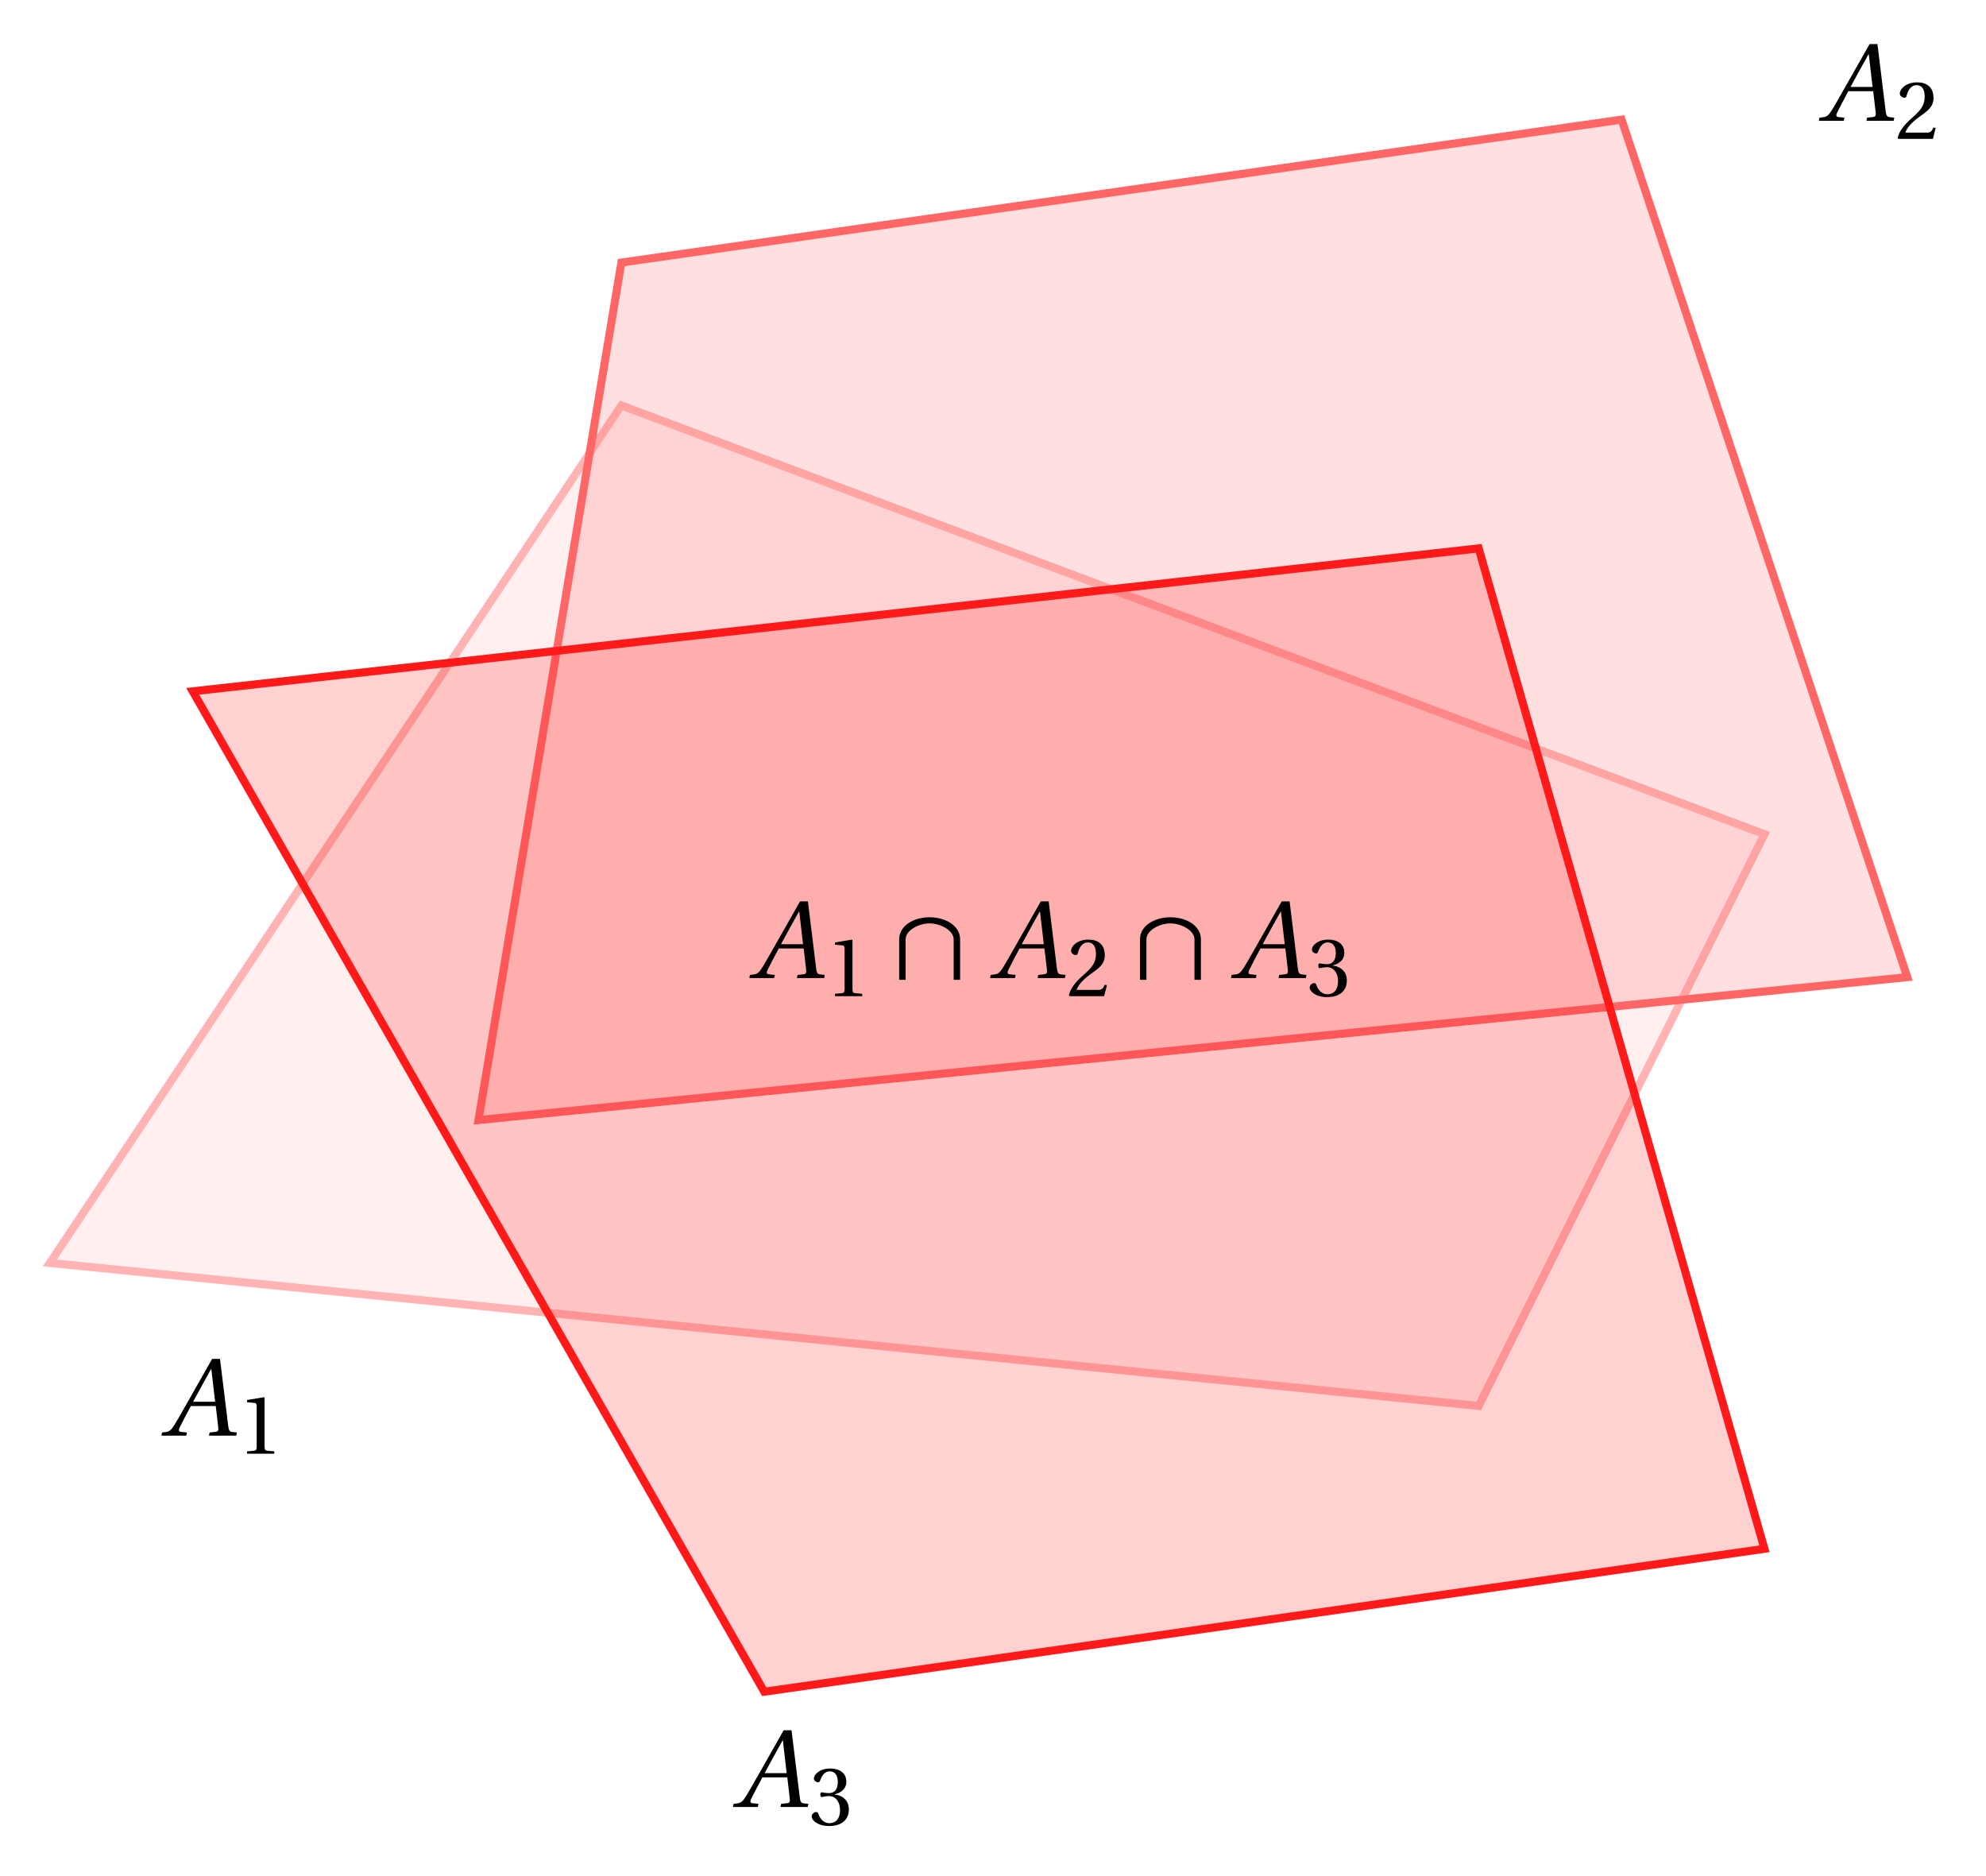
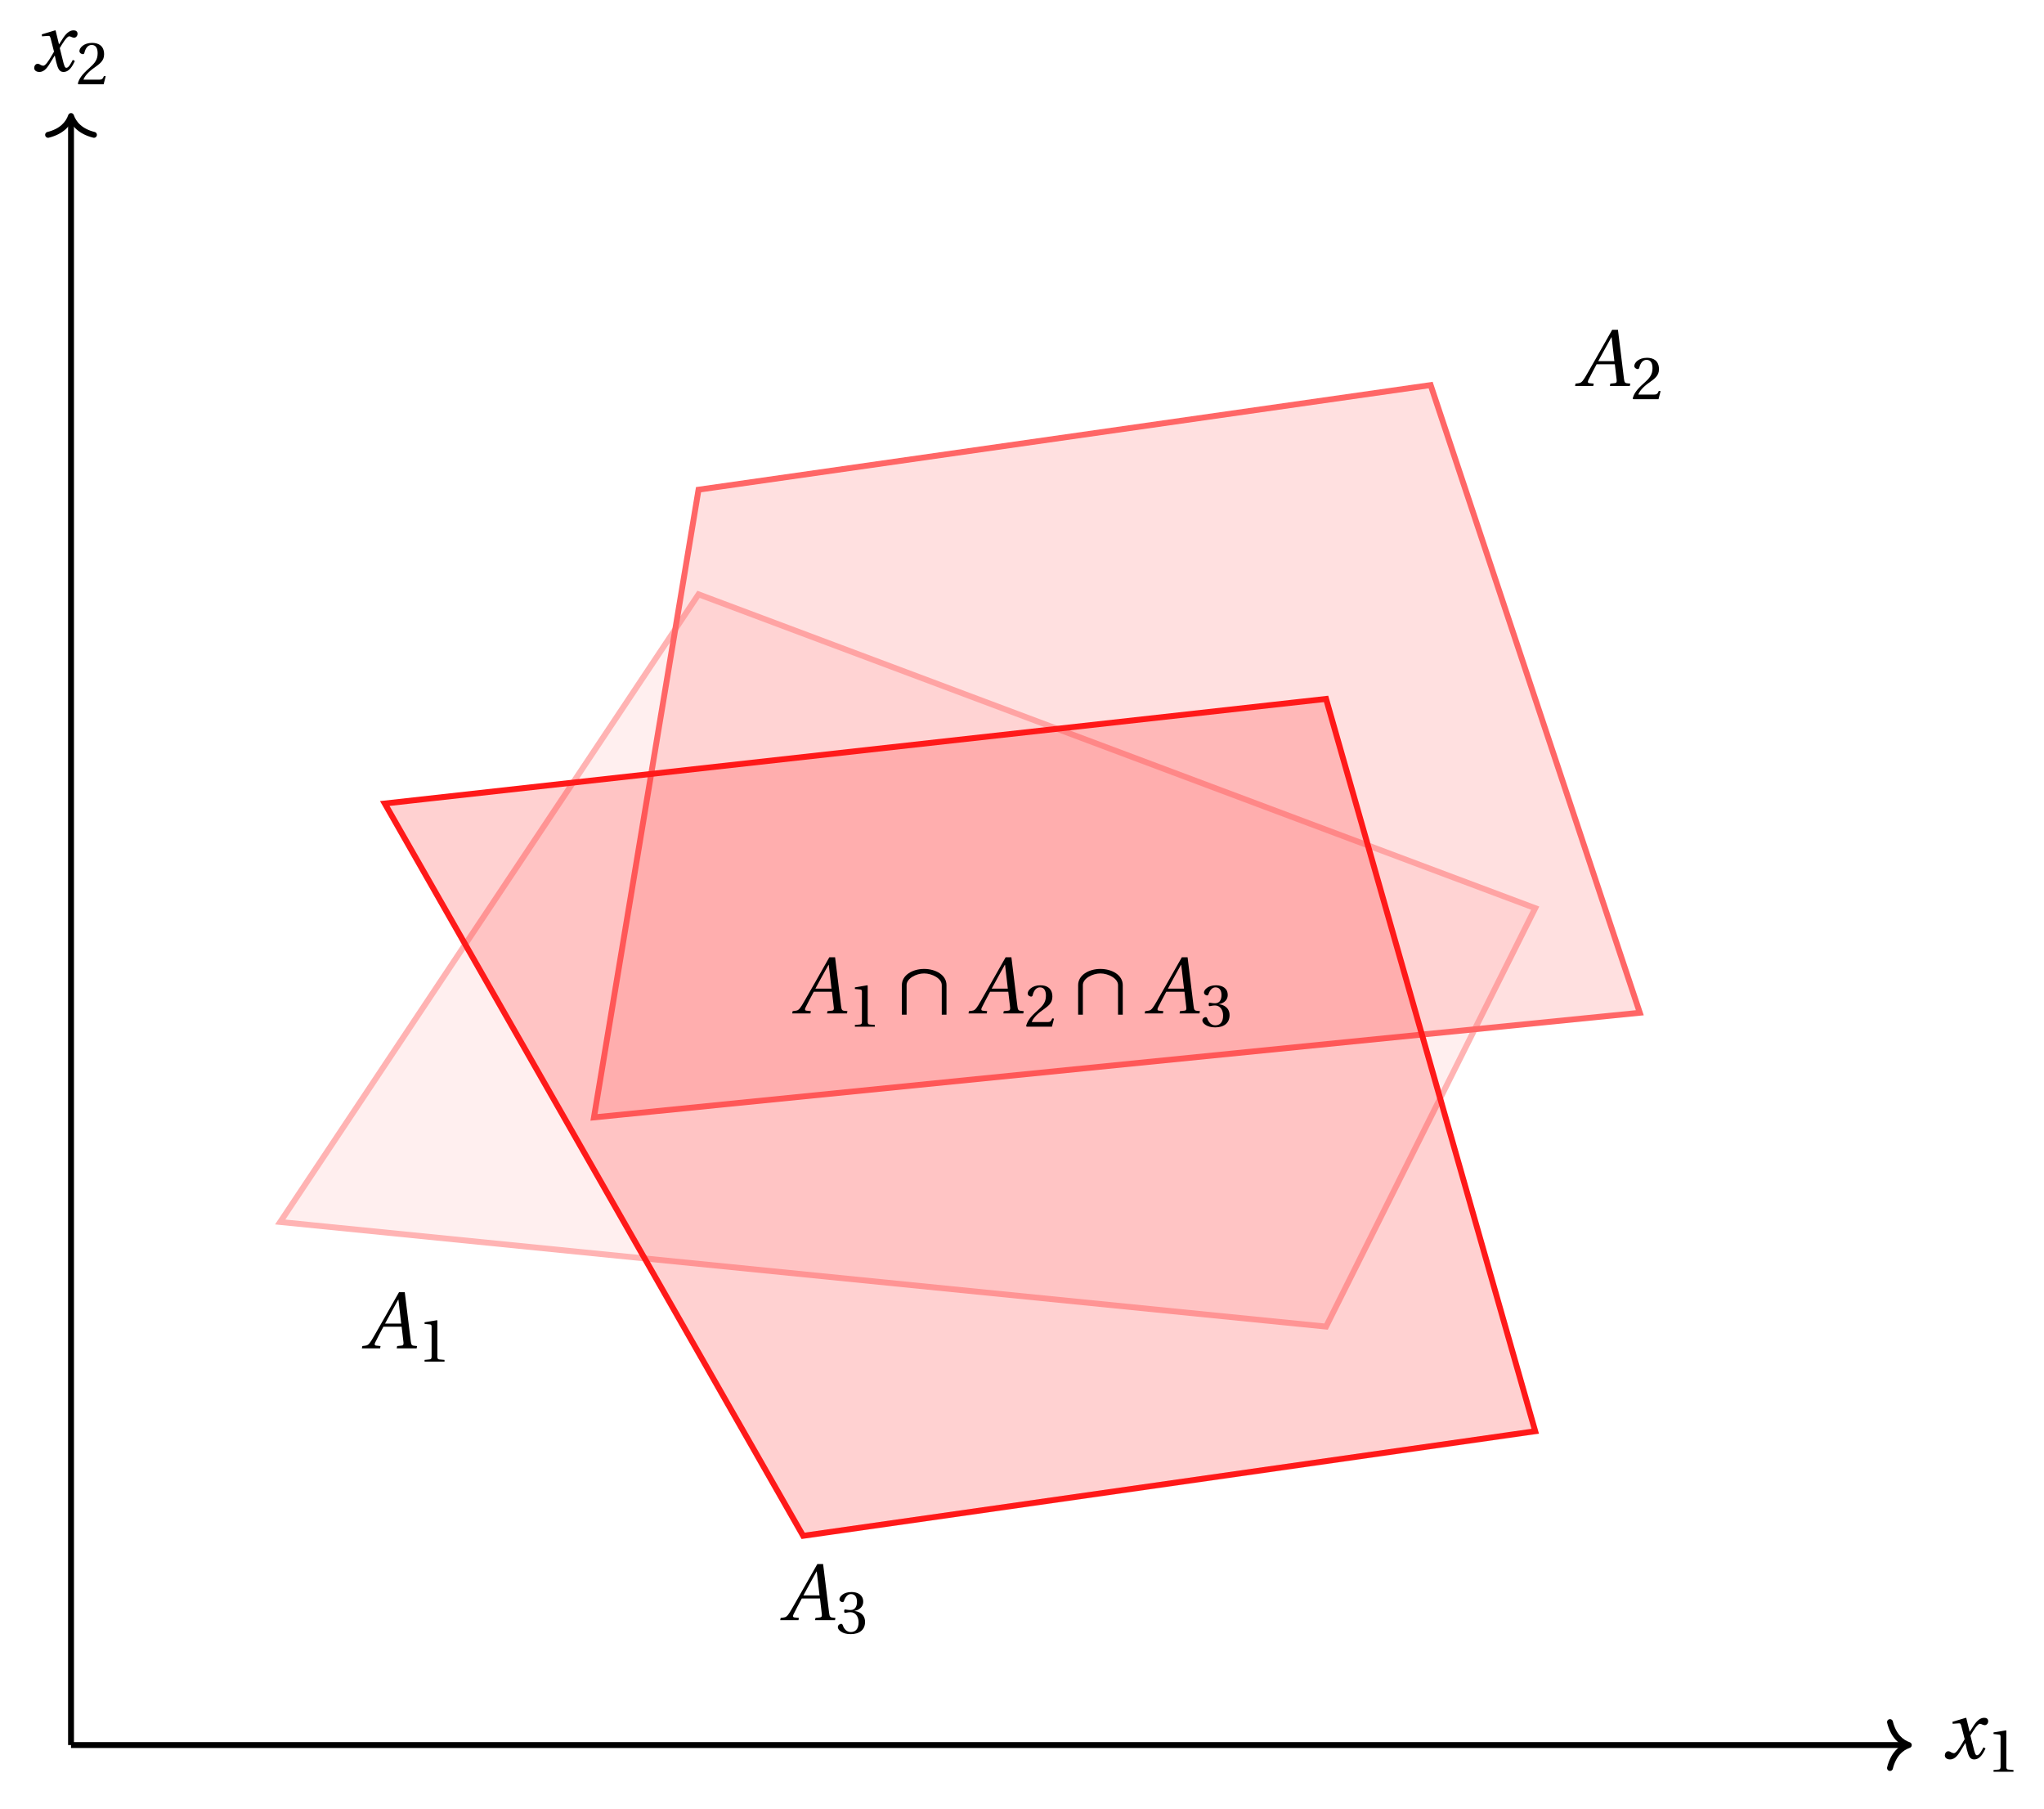
- <svg xmlns="http://www.w3.org/2000/svg" xmlns:xlink="http://www.w3.org/1999/xlink" width="197pt" height="186pt" viewBox="0 0 197 186">
+ <svg xmlns="http://www.w3.org/2000/svg" xmlns:xlink="http://www.w3.org/1999/xlink" width="277pt" height="245pt" viewBox="0 0 277 245">
  <defs>
    <g>
      <g id="glyph-0-0">
+         <path d="M 5.578 -1.516 C 5.312 -1.016 5.016 -0.438 4.703 -0.438 C 4.5 -0.438 4.406 -0.688 4.172 -1.672 L 3.812 -3.109 C 4.219 -3.812 4.781 -4.703 5.094 -4.703 C 5.188 -4.703 5.281 -4.672 5.406 -4.609 C 5.516 -4.562 5.625 -4.516 5.75 -4.516 C 6 -4.516 6.219 -4.75 6.219 -5.047 C 6.219 -5.391 5.969 -5.516 5.672 -5.516 C 5.078 -5.516 4.594 -5 4.203 -4.375 L 3.719 -3.625 L 3.703 -3.625 L 3.25 -5.484 L 3.188 -5.516 L 1.375 -4.969 L 1.406 -4.703 L 2.234 -4.766 C 2.438 -4.781 2.516 -4.719 2.625 -4.219 L 3.031 -2.625 L 2.719 -2.094 C 2.25 -1.281 1.844 -0.719 1.578 -0.719 C 1.469 -0.719 1.359 -0.766 1.25 -0.812 C 1.141 -0.875 1 -0.984 0.812 -0.984 C 0.531 -0.984 0.344 -0.688 0.344 -0.422 C 0.344 -0.109 0.609 0.125 1.047 0.125 C 1.797 0.125 2.219 -0.609 2.672 -1.359 L 3.109 -2.078 L 3.141 -2.078 L 3.328 -1.219 C 3.547 -0.344 3.75 0.125 4.312 0.125 C 5.109 0.125 5.531 -0.688 5.859 -1.359 Z M 5.578 -1.516 " />
+       </g>
+       <g id="glyph-0-1">
        <path d="M 7.172 0 L 7.234 -0.312 L 6.812 -0.359 C 6.484 -0.391 6.438 -0.531 6.375 -0.984 L 5.562 -7.609 L 4.781 -7.609 L 2.938 -4.359 C 2.375 -3.391 1.469 -1.75 1.062 -1.094 C 0.703 -0.516 0.516 -0.391 0.172 -0.359 L -0.188 -0.312 L -0.25 0 L 2.219 0 L 2.281 -0.312 L 1.688 -0.375 C 1.469 -0.391 1.438 -0.547 1.547 -0.781 C 1.906 -1.484 2.266 -2.203 2.672 -2.938 L 5.141 -2.938 L 5.391 -0.797 C 5.422 -0.484 5.328 -0.391 5.109 -0.375 L 4.531 -0.312 L 4.469 0 Z M 5.078 -3.359 L 2.891 -3.359 C 3.469 -4.438 4.078 -5.516 4.672 -6.594 L 4.703 -6.594 Z M 5.078 -3.359 " />
      </g>
      <g id="glyph-1-0">
        <path d="M 3.609 0 L 3.609 -0.234 L 2.906 -0.297 C 2.734 -0.312 2.641 -0.375 2.641 -0.703 L 2.641 -5.562 L 2.594 -5.609 L 0.906 -5.328 L 0.906 -5.109 L 1.672 -5.031 C 1.812 -5 1.859 -4.938 1.859 -4.703 L 1.859 -0.703 C 1.859 -0.547 1.844 -0.453 1.797 -0.391 C 1.75 -0.328 1.688 -0.312 1.594 -0.297 L 0.906 -0.234 L 0.906 0 Z M 3.609 0 " />
      </g>
      <g id="glyph-1-1">
        <path d="M 4 -1.094 L 3.766 -1.125 C 3.594 -0.688 3.438 -0.625 3.109 -0.625 L 0.984 -0.625 C 1.125 -1.062 1.609 -1.641 2.375 -2.188 C 3.172 -2.766 3.781 -3.141 3.781 -4.062 C 3.781 -5.219 3.016 -5.609 2.156 -5.609 C 1.016 -5.609 0.438 -4.922 0.438 -4.5 C 0.438 -4.219 0.75 -4.078 0.891 -4.078 C 1.047 -4.078 1.094 -4.172 1.125 -4.312 C 1.266 -4.875 1.578 -5.328 2.094 -5.328 C 2.734 -5.328 2.906 -4.781 2.906 -4.188 C 2.906 -3.297 2.469 -2.812 1.75 -2.172 C 0.734 -1.281 0.375 -0.719 0.219 -0.078 L 0.312 0 L 3.719 0 Z M 4 -1.094 " />
      </g>
      <g id="glyph-1-2">
        <path d="M 1.078 -3.016 C 1.078 -2.875 1.109 -2.781 1.219 -2.781 C 1.312 -2.781 1.547 -2.875 1.938 -2.875 C 2.641 -2.875 3.031 -2.234 3.031 -1.516 C 3.031 -0.531 2.547 -0.188 1.969 -0.188 C 1.422 -0.188 1.062 -0.609 0.906 -1.062 C 0.859 -1.219 0.781 -1.297 0.656 -1.297 C 0.516 -1.297 0.219 -1.141 0.219 -0.844 C 0.219 -0.484 0.797 0.094 1.953 0.094 C 3.156 0.094 3.906 -0.5 3.906 -1.562 C 3.906 -2.672 2.953 -3 2.5 -3.031 L 2.5 -3.062 C 2.938 -3.141 3.656 -3.469 3.656 -4.297 C 3.656 -5.203 2.938 -5.609 2.062 -5.609 C 0.969 -5.609 0.438 -4.984 0.438 -4.625 C 0.438 -4.375 0.719 -4.234 0.844 -4.234 C 0.953 -4.234 1.016 -4.297 1.047 -4.391 C 1.234 -4.953 1.547 -5.328 2 -5.328 C 2.656 -5.328 2.812 -4.75 2.812 -4.281 C 2.812 -3.781 2.641 -3.172 1.938 -3.172 C 1.547 -3.172 1.312 -3.25 1.219 -3.25 C 1.109 -3.25 1.078 -3.172 1.078 -3.016 Z M 1.078 -3.016 " />
      </g>
      <g id="glyph-2-0">
        <path d="M 6.984 0.172 L 6.984 -3.844 C 6.984 -5.188 5.547 -6.031 3.953 -6.031 C 2.375 -6.031 0.938 -5.188 0.938 -3.844 L 0.938 0.172 L 1.578 0.172 L 1.578 -3.844 C 1.578 -4.734 2.875 -5.422 3.953 -5.422 C 5.031 -5.422 6.344 -4.734 6.344 -3.844 L 6.344 0.172 Z M 6.984 0.172 " />
      </g>
    </g>
  </defs>
-   <path fill-rule="nonzero" fill="rgb(100%, 70%, 70%)" fill-opacity="0.2" stroke-width="0.797" stroke-linecap="butt" stroke-linejoin="miter" stroke="rgb(100%, 70%, 70%)" stroke-opacity="1" stroke-miterlimit="10" d="M 28.345 42.522 L 170.08 28.346 L 198.427 85.042 L 85.041 127.561 Z M 28.345 42.522 " transform="matrix(1, 0, 0, -1, -23.404, 167.772)" />
-   <path fill-rule="nonzero" fill="rgb(100%, 39.999%, 39.999%)" fill-opacity="0.2" stroke-width="0.797" stroke-linecap="butt" stroke-linejoin="miter" stroke="rgb(100%, 39.999%, 39.999%)" stroke-opacity="1" stroke-miterlimit="10" d="M 70.869 56.694 L 212.599 70.866 L 184.256 155.909 L 85.041 141.733 Z M 70.869 56.694 " transform="matrix(1, 0, 0, -1, -23.404, 167.772)" />
-   <path fill-rule="nonzero" fill="rgb(100%, 9.999%, 9.999%)" fill-opacity="0.2" stroke-width="0.797" stroke-linecap="butt" stroke-linejoin="miter" stroke="rgb(100%, 9.999%, 9.999%)" stroke-opacity="1" stroke-miterlimit="10" d="M 42.521 99.213 L 99.213 -0.001 L 198.427 14.174 L 170.08 113.389 Z M 42.521 99.213 " transform="matrix(1, 0, 0, -1, -23.404, 167.772)" />
+   <path fill="none" stroke-width="0.797" stroke-linecap="butt" stroke-linejoin="miter" stroke="rgb(0%, 0%, 0%)" stroke-opacity="1" stroke-miterlimit="10" d="M -0 -28.347 L 248.656 -28.347 " transform="matrix(1, 0, 0, -1, 9.625, 208.079)" />
+   <path fill="none" stroke-width="0.797" stroke-linecap="round" stroke-linejoin="round" stroke="rgb(0%, 0%, 0%)" stroke-opacity="1" stroke-miterlimit="10" d="M -2.55 3.109 C -2.085 1.246 -1.046 0.363 0.001 0 C -1.046 -0.363 -2.085 -1.246 -2.55 -3.109 " transform="matrix(1, 0, 0, -1, 258.6785, 236.4258)" />
  <g fill="rgb(0%, 0%, 0%)" fill-opacity="1">
-     <use xlink:href="#glyph-0-0" x="74.578" y="96.998" />
+     <use xlink:href="#glyph-0-0" x="263.218" y="238.248" />
  </g>
  <g fill="rgb(0%, 0%, 0%)" fill-opacity="1">
-     <use xlink:href="#glyph-1-0" x="81.919" y="98.792" />
+     <use xlink:href="#glyph-1-0" x="269.255" y="240.042" />
+   </g>
+   <path fill="none" stroke-width="0.797" stroke-linecap="butt" stroke-linejoin="miter" stroke="rgb(0%, 0%, 0%)" stroke-opacity="1" stroke-miterlimit="10" d="M -0 -28.347 L -0 191.962 " transform="matrix(1, 0, 0, -1, 9.625, 208.079)" />
+   <path fill="none" stroke-width="0.797" stroke-linecap="round" stroke-linejoin="round" stroke="rgb(0%, 0%, 0%)" stroke-opacity="1" stroke-miterlimit="10" d="M -2.55 3.109 C -2.086 1.246 -1.046 0.363 0 0 C -1.046 -0.363 -2.086 -1.246 -2.55 -3.109 " transform="matrix(0, -1, -1, 0, 9.625, 15.71914)" />
+   <g fill="rgb(0%, 0%, 0%)" fill-opacity="1">
+     <use xlink:href="#glyph-0-0" x="4.289" y="9.625" />
  </g>
  <g fill="rgb(0%, 0%, 0%)" fill-opacity="1">
-     <use xlink:href="#glyph-2-0" x="88.254" y="96.998" />
+     <use xlink:href="#glyph-1-1" x="10.326" y="11.418" />
+   </g>
+   <path fill-rule="nonzero" fill="rgb(100%, 70%, 70%)" fill-opacity="0.2" stroke-width="0.797" stroke-linecap="butt" stroke-linejoin="miter" stroke="rgb(100%, 70%, 70%)" stroke-opacity="1" stroke-miterlimit="10" d="M 28.348 42.52 L 170.082 28.349 L 198.426 85.04 L 85.039 127.559 Z M 28.348 42.52 " transform="matrix(1, 0, 0, -1, 9.625, 208.079)" />
+   <path fill-rule="nonzero" fill="rgb(100%, 39.999%, 39.999%)" fill-opacity="0.2" stroke-width="0.797" stroke-linecap="butt" stroke-linejoin="miter" stroke="rgb(100%, 39.999%, 39.999%)" stroke-opacity="1" stroke-miterlimit="10" d="M 70.867 56.692 L 212.602 70.868 L 184.254 155.907 L 85.039 141.735 Z M 70.867 56.692 " transform="matrix(1, 0, 0, -1, 9.625, 208.079)" />
+   <path fill-rule="nonzero" fill="rgb(100%, 9.999%, 9.999%)" fill-opacity="0.2" stroke-width="0.797" stroke-linecap="butt" stroke-linejoin="miter" stroke="rgb(100%, 9.999%, 9.999%)" stroke-opacity="1" stroke-miterlimit="10" d="M 42.52 99.216 L 99.215 0.001 L 198.426 14.173 L 170.082 113.388 Z M 42.52 99.216 " transform="matrix(1, 0, 0, -1, 9.625, 208.079)" />
+   <g fill="rgb(0%, 0%, 0%)" fill-opacity="1">
+     <use xlink:href="#glyph-0-1" x="107.608" y="137.305" />
  </g>
  <g fill="rgb(0%, 0%, 0%)" fill-opacity="1">
-     <use xlink:href="#glyph-0-0" x="98.461" y="96.998" />
+     <use xlink:href="#glyph-1-0" x="114.948" y="139.099" />
  </g>
  <g fill="rgb(0%, 0%, 0%)" fill-opacity="1">
-     <use xlink:href="#glyph-1-1" x="105.806" y="98.792" />
+     <use xlink:href="#glyph-2-0" x="121.283" y="137.305" />
  </g>
  <g fill="rgb(0%, 0%, 0%)" fill-opacity="1">
-     <use xlink:href="#glyph-2-0" x="112.141" y="96.998" />
+     <use xlink:href="#glyph-0-1" x="131.501" y="137.305" />
  </g>
  <g fill="rgb(0%, 0%, 0%)" fill-opacity="1">
-     <use xlink:href="#glyph-0-0" x="122.359" y="96.998" />
+     <use xlink:href="#glyph-1-1" x="138.836" y="139.099" />
  </g>
  <g fill="rgb(0%, 0%, 0%)" fill-opacity="1">
-     <use xlink:href="#glyph-1-2" x="129.694" y="98.792" />
+     <use xlink:href="#glyph-2-0" x="145.171" y="137.305" />
  </g>
  <g fill="rgb(0%, 0%, 0%)" fill-opacity="1">
-     <use xlink:href="#glyph-0-0" x="16.261" y="142.375" />
+     <use xlink:href="#glyph-0-1" x="155.378" y="137.305" />
  </g>
  <g fill="rgb(0%, 0%, 0%)" fill-opacity="1">
-     <use xlink:href="#glyph-1-0" x="23.602" y="144.169" />
+     <use xlink:href="#glyph-1-2" x="162.723" y="139.099" />
  </g>
  <g fill="rgb(0%, 0%, 0%)" fill-opacity="1">
-     <use xlink:href="#glyph-0-0" x="180.67" y="11.982" />
+     <use xlink:href="#glyph-0-1" x="49.291" y="182.682" />
  </g>
  <g fill="rgb(0%, 0%, 0%)" fill-opacity="1">
-     <use xlink:href="#glyph-1-1" x="188.011" y="13.775" />
+     <use xlink:href="#glyph-1-0" x="56.631" y="184.475" />
  </g>
  <g fill="rgb(0%, 0%, 0%)" fill-opacity="1">
-     <use xlink:href="#glyph-0-0" x="72.954" y="179.203" />
+     <use xlink:href="#glyph-0-1" x="213.7" y="52.288" />
  </g>
  <g fill="rgb(0%, 0%, 0%)" fill-opacity="1">
-     <use xlink:href="#glyph-1-2" x="80.295" y="180.997" />
+     <use xlink:href="#glyph-1-1" x="221.04" y="54.082" />
+   </g>
+   <g fill="rgb(0%, 0%, 0%)" fill-opacity="1">
+     <use xlink:href="#glyph-0-1" x="105.984" y="219.51" />
+   </g>
+   <g fill="rgb(0%, 0%, 0%)" fill-opacity="1">
+     <use xlink:href="#glyph-1-2" x="113.324" y="221.303" />
  </g>
</svg>
